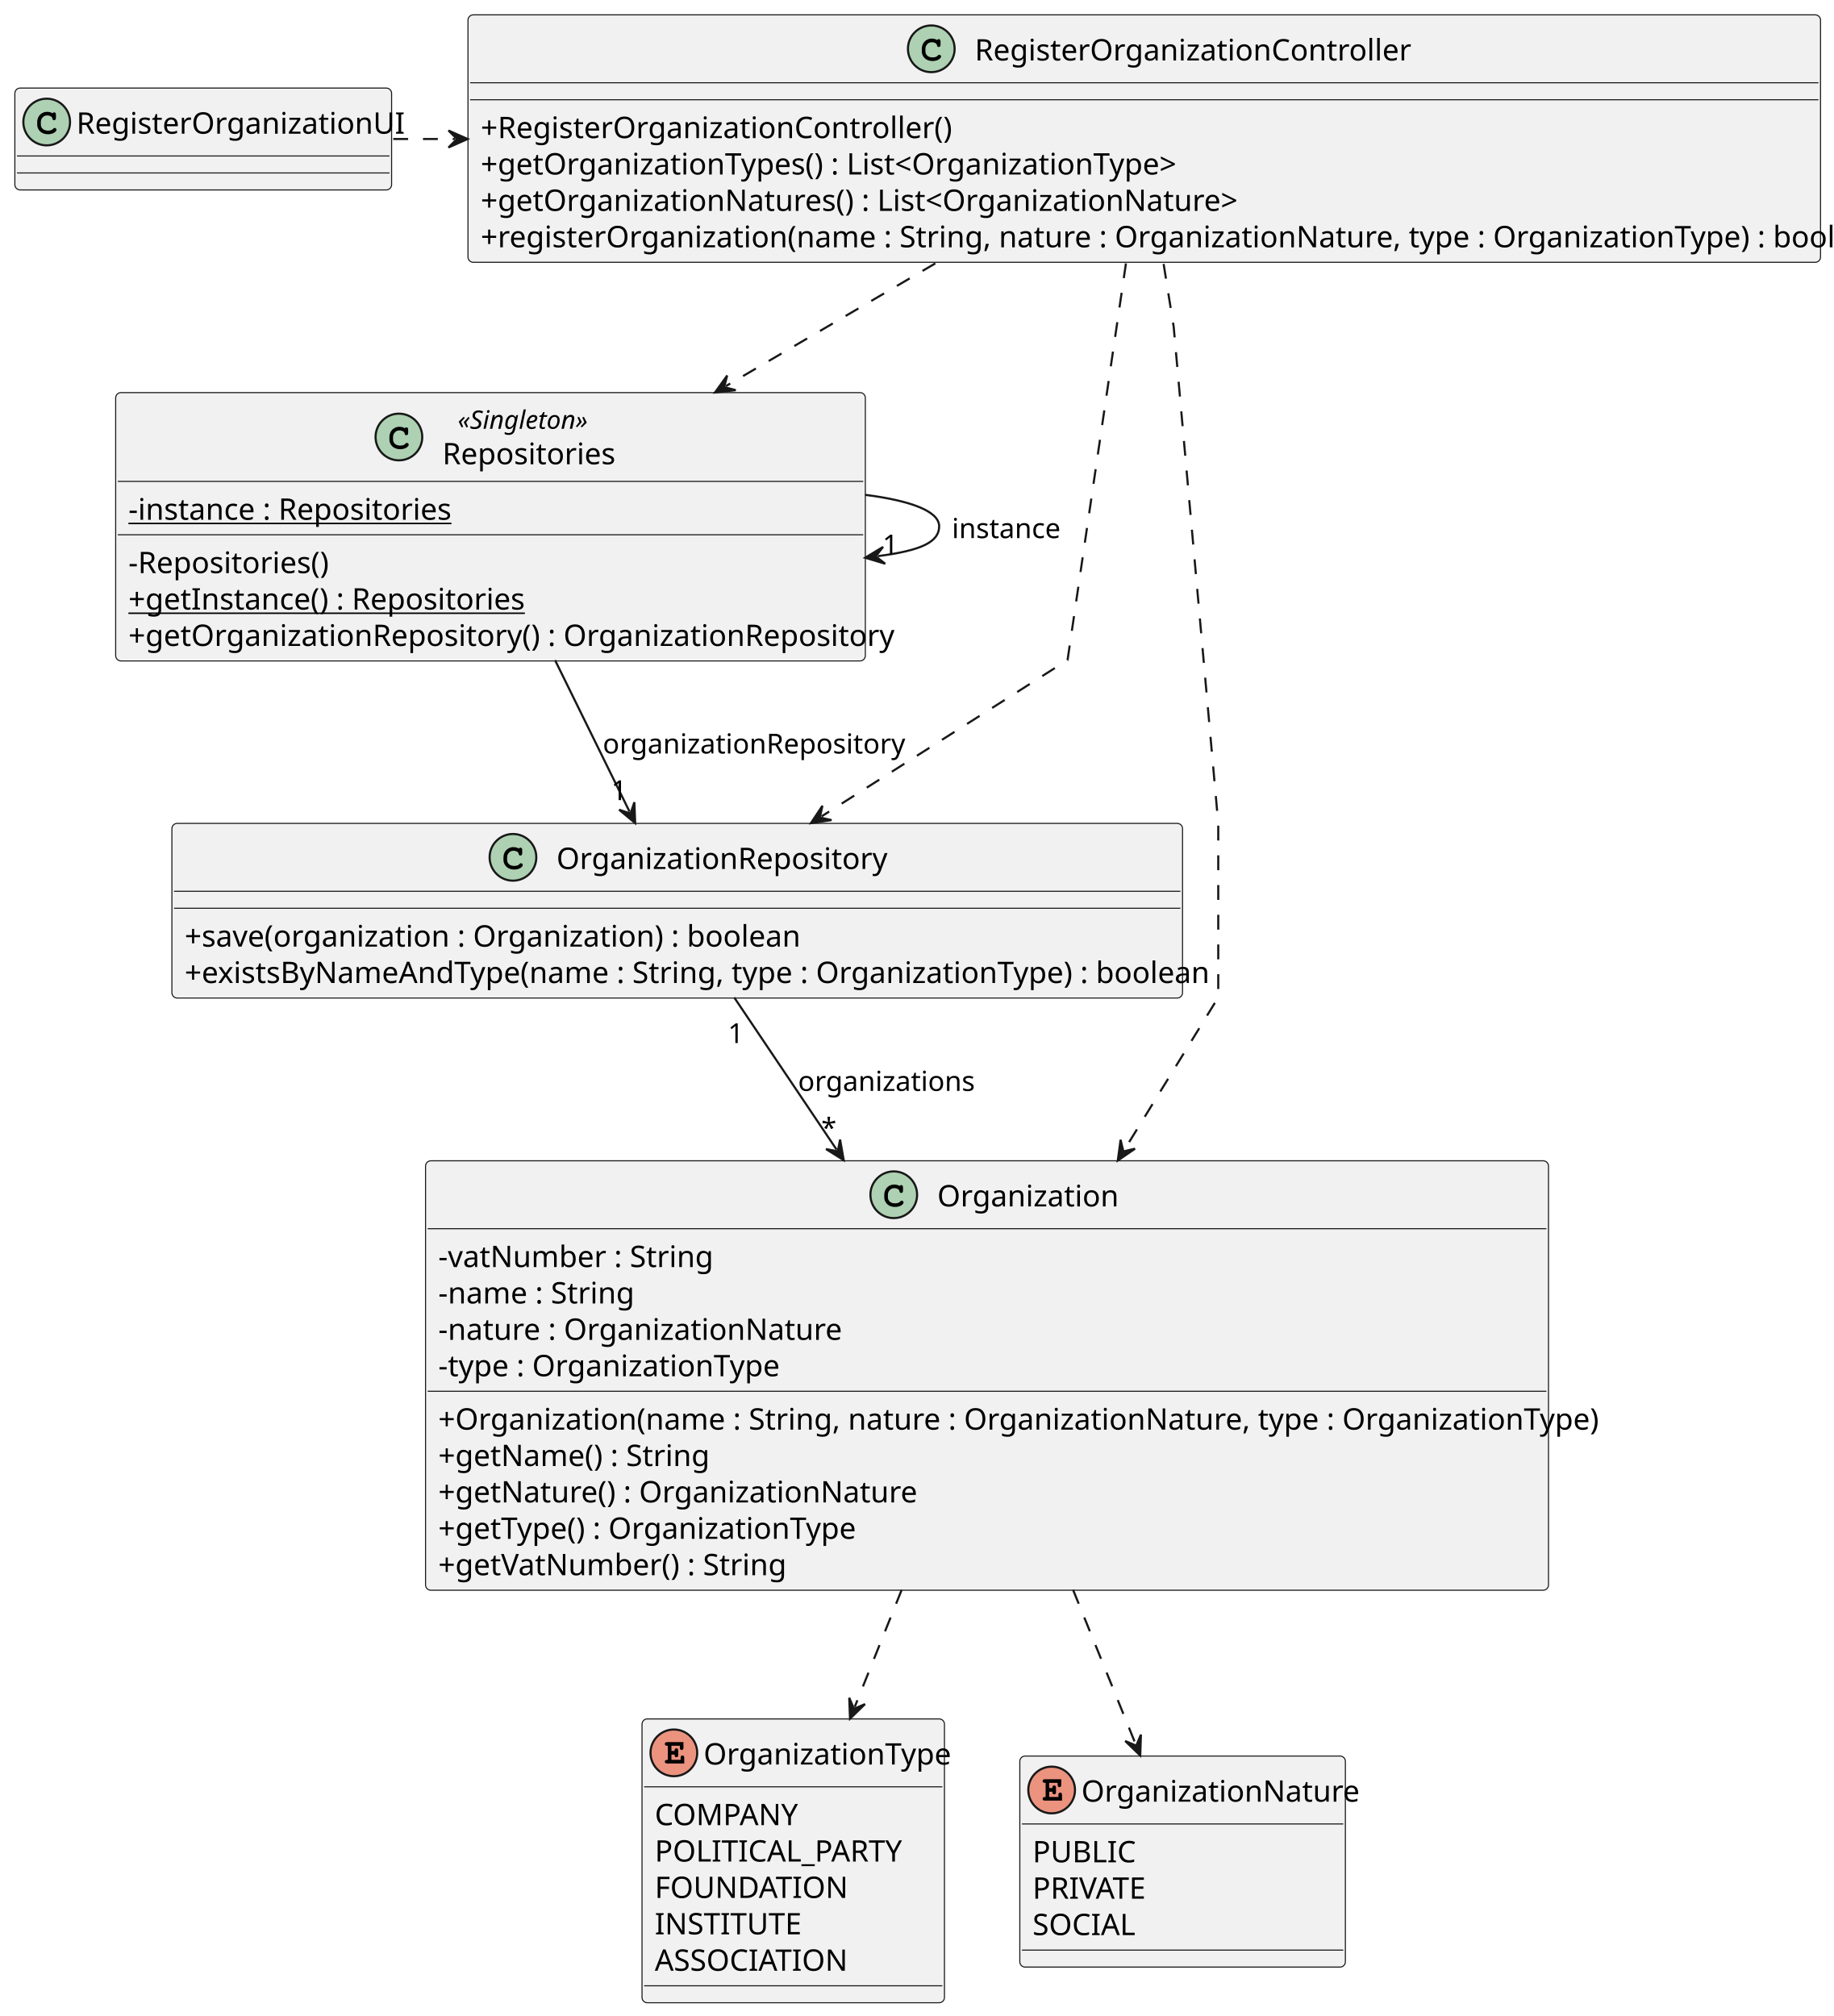
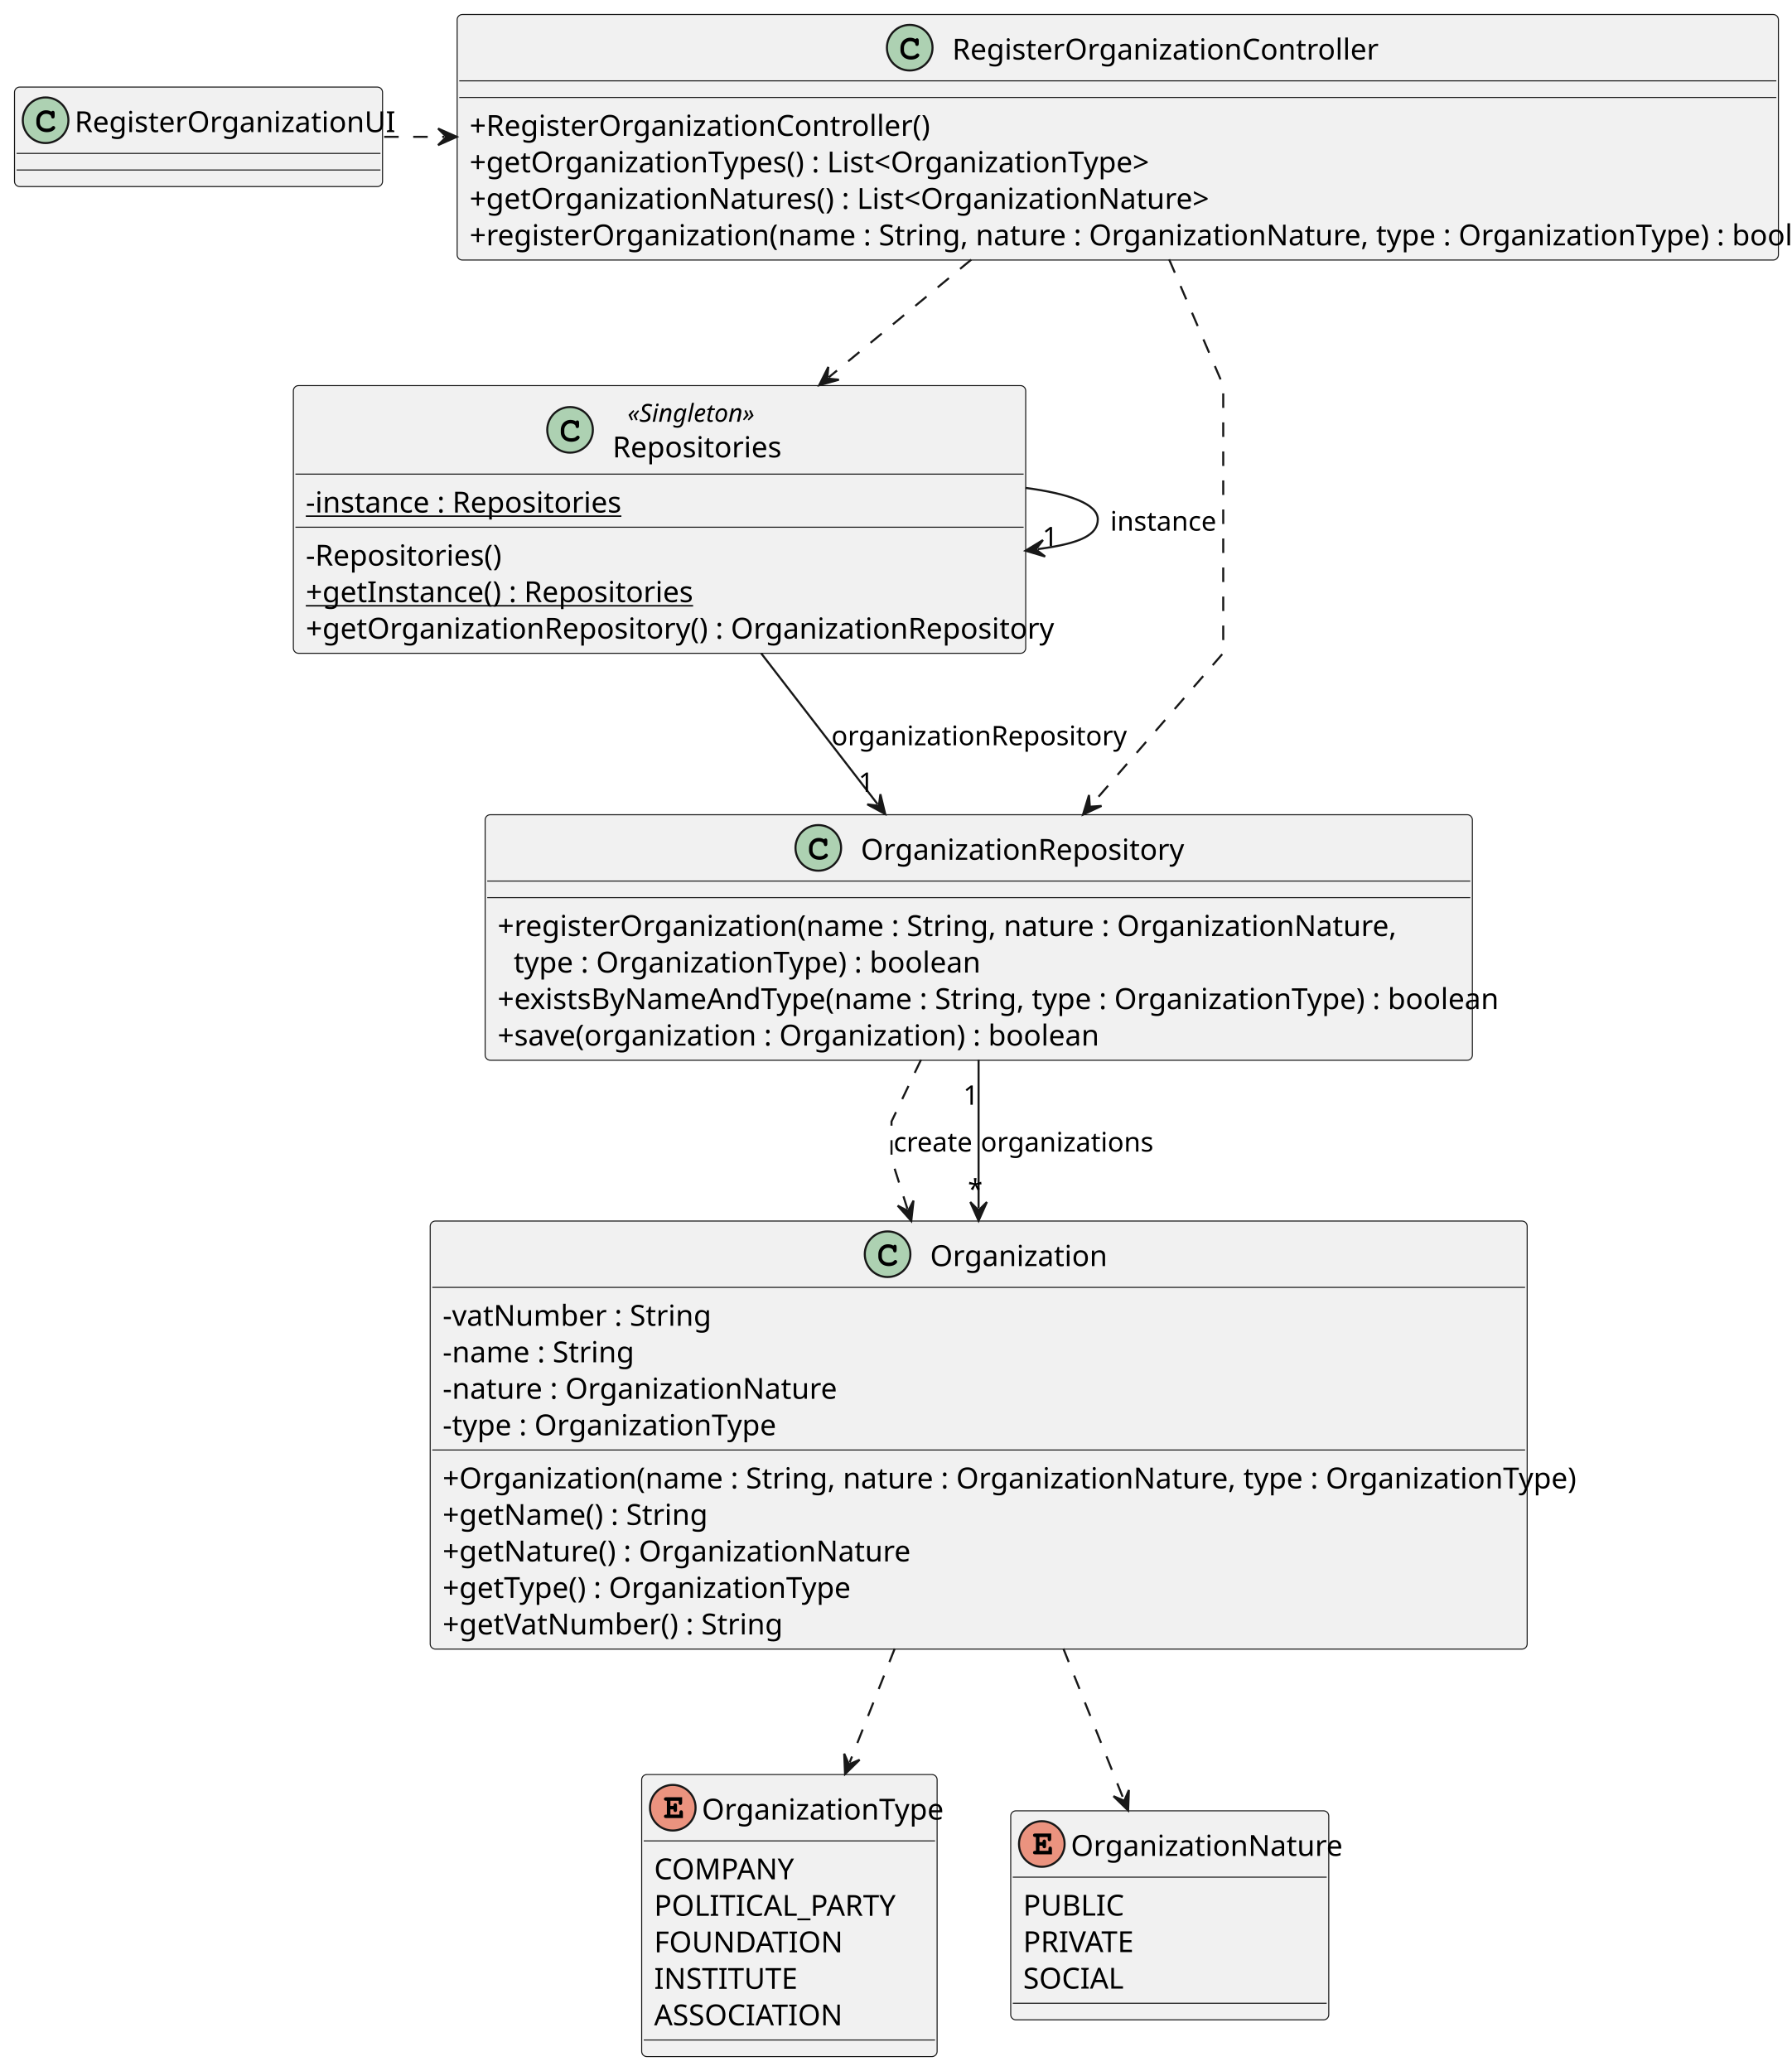
- <svg xmlns="http://www.w3.org/2000/svg" contentStyleType="text/css" data-diagram-type="CLASS" height="950px" preserveAspectRatio="none" style="width:864px;height:950px;background:#FFFFFF;" version="1.1" viewBox="0 0 864 950" width="864px" zoomAndPan="magnify">
+ <svg xmlns="http://www.w3.org/2000/svg" contentStyleType="text/css" height="999px" preserveAspectRatio="none" style="width:864px;height:999px;background:#FFFFFF;" version="1.1" viewBox="0 0 864 999" width="864px" zoomAndPan="magnify">
  <defs />
  <g>
-     <g class="entity" data-qualified-name="RegisterOrganizationUI" data-source-line="7" id="ent0002">
-       <rect fill="#F1F1F1" height="48" rx="2.5" ry="2.5" style="stroke:#181818;stroke-width:0.5;" width="177.51" x="7" y="41.5" />
-       <ellipse cx="22" cy="57.5" fill="#ADD1B2" rx="11" ry="11" style="stroke:#181818;stroke-width:1;" />
-       <path d="M24.766,53.375 Q24.922,53.156 25.109,53.047 Q25.297,52.938 25.516,52.938 Q25.891,52.938 26.125,53.203 Q26.359,53.453 26.359,54.062 L26.359,55.516 Q26.359,56.125 26.125,56.391 Q25.891,56.656 25.516,56.656 Q25.172,56.656 24.969,56.453 Q24.766,56.266 24.656,55.75 Q24.609,55.391 24.422,55.203 Q24.094,54.828 23.484,54.609 Q22.875,54.391 22.25,54.391 Q21.484,54.391 20.844,54.719 Q20.219,55.047 19.719,55.797 Q19.234,56.547 19.234,57.578 L19.234,58.672 Q19.234,59.906 20.125,60.734 Q21.016,61.547 22.609,61.547 Q23.547,61.547 24.203,61.297 Q24.594,61.141 25.016,60.703 Q25.281,60.438 25.422,60.359 Q25.578,60.281 25.781,60.281 Q26.109,60.281 26.359,60.547 Q26.625,60.797 26.625,61.141 Q26.625,61.484 26.281,61.891 Q25.781,62.469 24.984,62.797 Q23.906,63.25 22.609,63.25 Q21.094,63.25 19.891,62.625 Q18.906,62.125 18.219,61.062 Q17.531,59.984 17.531,58.703 L17.531,57.547 Q17.531,56.219 18.141,55.078 Q18.766,53.922 19.859,53.312 Q20.953,52.688 22.188,52.688 Q22.922,52.688 23.562,52.859 Q24.219,53.016 24.766,53.375 Z " fill="#000000" />
-       <text fill="#000000" font-family="sans-serif" font-size="14" lengthAdjust="spacing" textLength="145.51" x="36" y="62.999">RegisterOrganizationUI</text>
-       <line style="stroke:#181818;stroke-width:0.5;" x1="8" x2="183.51" y1="73.5" y2="73.5" />
-       <line style="stroke:#181818;stroke-width:0.5;" x1="8" x2="183.51" y1="81.5" y2="81.5" />
+     <g id="elem_RegisterOrganizationUI">
+       <rect codeLine="7" fill="#F1F1F1" height="48" id="RegisterOrganizationUI" rx="2.5" ry="2.5" style="stroke:#181818;stroke-width:0.5;" width="177.51" x="7" y="42" />
+       <ellipse cx="22" cy="58" fill="#ADD1B2" rx="11" ry="11" style="stroke:#181818;stroke-width:1.0;" />
+       <path d="M24.766,53.875 Q24.922,53.656 25.109,53.547 Q25.297,53.438 25.516,53.438 Q25.891,53.438 26.125,53.703 Q26.359,53.953 26.359,54.562 L26.359,56.016 Q26.359,56.625 26.125,56.891 Q25.891,57.156 25.516,57.156 Q25.172,57.156 24.969,56.953 Q24.766,56.766 24.656,56.25 Q24.609,55.891 24.422,55.703 Q24.094,55.328 23.484,55.109 Q22.875,54.891 22.25,54.891 Q21.484,54.891 20.844,55.219 Q20.219,55.547 19.719,56.297 Q19.234,57.047 19.234,58.078 L19.234,59.172 Q19.234,60.406 20.125,61.234 Q21.016,62.047 22.609,62.047 Q23.547,62.047 24.203,61.797 Q24.594,61.641 25.016,61.203 Q25.281,60.938 25.422,60.859 Q25.578,60.781 25.781,60.781 Q26.109,60.781 26.359,61.047 Q26.625,61.297 26.625,61.641 Q26.625,61.984 26.281,62.391 Q25.781,62.969 24.984,63.297 Q23.906,63.75 22.609,63.75 Q21.094,63.75 19.891,63.125 Q18.906,62.625 18.219,61.562 Q17.531,60.484 17.531,59.203 L17.531,58.047 Q17.531,56.719 18.141,55.578 Q18.766,54.422 19.859,53.812 Q20.953,53.188 22.188,53.188 Q22.922,53.188 23.562,53.359 Q24.219,53.516 24.766,53.875 Z " fill="#000000" />
+       <text fill="#000000" font-family="sans-serif" font-size="14" lengthAdjust="spacing" textLength="145.51" x="36" y="63.728">RegisterOrganizationUI</text>
+       <line style="stroke:#181818;stroke-width:0.5;" x1="8" x2="183.51" y1="74" y2="74" />
+       <line style="stroke:#181818;stroke-width:0.5;" x1="8" x2="183.51" y1="82" y2="82" />
    </g>
-     <g class="entity" data-qualified-name="RegisterOrganizationController" data-source-line="10" id="ent0003">
-       <rect fill="#F1F1F1" height="116.606" rx="2.5" ry="2.5" style="stroke:#181818;stroke-width:0.5;" width="637.276" x="220.5" y="7" />
-       <ellipse cx="438.789" cy="23" fill="#ADD1B2" rx="11" ry="11" style="stroke:#181818;stroke-width:1;" />
+     <g id="elem_RegisterOrganizationController">
+       <rect codeLine="10" fill="#F1F1F1" height="118.438" id="RegisterOrganizationController" rx="2.5" ry="2.5" style="stroke:#181818;stroke-width:0.5;" width="637.276" x="220.5" y="7" />
+       <ellipse cx="438.789" cy="23" fill="#ADD1B2" rx="11" ry="11" style="stroke:#181818;stroke-width:1.0;" />
      <path d="M441.554,18.875 Q441.71,18.656 441.898,18.547 Q442.085,18.438 442.304,18.438 Q442.679,18.438 442.914,18.703 Q443.148,18.953 443.148,19.562 L443.148,21.016 Q443.148,21.625 442.914,21.891 Q442.679,22.156 442.304,22.156 Q441.96,22.156 441.757,21.953 Q441.554,21.766 441.445,21.25 Q441.398,20.891 441.21,20.703 Q440.882,20.328 440.273,20.109 Q439.664,19.891 439.039,19.891 Q438.273,19.891 437.632,20.219 Q437.007,20.547 436.507,21.297 Q436.023,22.047 436.023,23.078 L436.023,24.172 Q436.023,25.406 436.914,26.234 Q437.804,27.047 439.398,27.047 Q440.335,27.047 440.992,26.797 Q441.382,26.641 441.804,26.203 Q442.07,25.938 442.21,25.859 Q442.367,25.781 442.57,25.781 Q442.898,25.781 443.148,26.047 Q443.414,26.297 443.414,26.641 Q443.414,26.984 443.07,27.391 Q442.57,27.969 441.773,28.297 Q440.695,28.75 439.398,28.75 Q437.882,28.75 436.679,28.125 Q435.695,27.625 435.007,26.562 Q434.32,25.484 434.32,24.203 L434.32,23.047 Q434.32,21.719 434.929,20.578 Q435.554,19.422 436.648,18.812 Q437.742,18.188 438.976,18.188 Q439.71,18.188 440.351,18.359 Q441.007,18.516 441.554,18.875 Z " fill="#000000" />
-       <text fill="#000000" font-family="sans-serif" font-size="14" lengthAdjust="spacing" textLength="192.199" x="459.289" y="28.5">RegisterOrganizationController</text>
+       <text fill="#000000" font-family="sans-serif" font-size="14" lengthAdjust="spacing" textLength="192.199" x="459.289" y="28.729">RegisterOrganizationController</text>
      <line style="stroke:#181818;stroke-width:0.5;" x1="221.5" x2="856.776" y1="39" y2="39" />
      <line style="stroke:#181818;stroke-width:0.5;" x1="221.5" x2="856.776" y1="47" y2="47" />
-       <text fill="#000000" font-family="sans-serif" font-size="14" lengthAdjust="spacing" textLength="209.699" x="226.5" y="65.075">+RegisterOrganizationController()</text>
-       <text fill="#000000" font-family="sans-serif" font-size="14" lengthAdjust="spacing" textLength="314.774" x="226.5" y="82.227">+getOrganizationTypes() : List&lt;OrganizationType&gt;</text>
-       <text fill="#000000" font-family="sans-serif" font-size="14" lengthAdjust="spacing" textLength="336.567" x="226.5" y="99.378">+getOrganizationNatures() : List&lt;OrganizationNature&gt;</text>
-       <text fill="#000000" font-family="sans-serif" font-size="14" lengthAdjust="spacing" textLength="625.276" x="226.5" y="116.529">+registerOrganization(name : String, nature : OrganizationNature, type : OrganizationType) : boolean</text>
+       <text fill="#000000" font-family="sans-serif" font-size="14" lengthAdjust="spacing" textLength="209.699" x="226.5" y="65.533">+RegisterOrganizationController()</text>
+       <text fill="#000000" font-family="sans-serif" font-size="14" lengthAdjust="spacing" textLength="314.774" x="226.5" y="83.143">+getOrganizationTypes() : List&lt;OrganizationType&gt;</text>
+       <text fill="#000000" font-family="sans-serif" font-size="14" lengthAdjust="spacing" textLength="336.567" x="226.5" y="100.752">+getOrganizationNatures() : List&lt;OrganizationNature&gt;</text>
+       <text fill="#000000" font-family="sans-serif" font-size="14" lengthAdjust="spacing" textLength="625.276" x="226.5" y="118.361">+registerOrganization(name : String, nature : OrganizationNature, type : OrganizationType) : boolean</text>
    </g>
-     <g class="entity" data-qualified-name="Repositories" data-source-line="17" id="ent0004">
-       <rect fill="#F1F1F1" height="126.458" rx="2.5" ry="2.5" style="stroke:#181818;stroke-width:0.5;" width="353.223" x="54.5" y="185" />
-       <ellipse cx="187.955" cy="205.926" fill="#ADD1B2" rx="11" ry="11" style="stroke:#181818;stroke-width:1;" />
-       <path d="M190.72,201.801 Q190.876,201.583 191.064,201.473 Q191.251,201.364 191.47,201.364 Q191.845,201.364 192.08,201.629 Q192.314,201.879 192.314,202.489 L192.314,203.942 Q192.314,204.551 192.08,204.817 Q191.845,205.083 191.47,205.083 Q191.126,205.083 190.923,204.879 Q190.72,204.692 190.611,204.176 Q190.564,203.817 190.376,203.629 Q190.048,203.254 189.439,203.036 Q188.83,202.817 188.205,202.817 Q187.439,202.817 186.798,203.145 Q186.173,203.473 185.673,204.223 Q185.189,204.973 185.189,206.004 L185.189,207.098 Q185.189,208.333 186.08,209.161 Q186.97,209.973 188.564,209.973 Q189.501,209.973 190.158,209.723 Q190.548,209.567 190.97,209.129 Q191.236,208.864 191.376,208.786 Q191.533,208.708 191.736,208.708 Q192.064,208.708 192.314,208.973 Q192.58,209.223 192.58,209.567 Q192.58,209.911 192.236,210.317 Q191.736,210.895 190.939,211.223 Q189.861,211.676 188.564,211.676 Q187.048,211.676 185.845,211.051 Q184.861,210.551 184.173,209.489 Q183.486,208.411 183.486,207.129 L183.486,205.973 Q183.486,204.645 184.095,203.504 Q184.72,202.348 185.814,201.739 Q186.908,201.114 188.142,201.114 Q188.876,201.114 189.517,201.286 Q190.173,201.442 190.72,201.801 Z " fill="#000000" />
-       <text fill="#000000" font-family="sans-serif" font-size="12" font-style="italic" lengthAdjust="spacing" textLength="63.387" x="215.668" y="202.065">«Singleton»</text>
-       <text fill="#000000" font-family="sans-serif" font-size="14" lengthAdjust="spacing" textLength="77.814" x="208.455" y="218.776">Repositories</text>
-       <line style="stroke:#181818;stroke-width:0.5;" x1="55.5" x2="406.723" y1="226.852" y2="226.852" />
-       <text fill="#000000" font-family="sans-serif" font-size="14" lengthAdjust="spacing" text-decoration="underline" textLength="146.289" x="60.5" y="244.928">-instance : Repositories</text>
-       <line style="stroke:#181818;stroke-width:0.5;" x1="55.5" x2="406.723" y1="252.004" y2="252.004" />
-       <text fill="#000000" font-family="sans-serif" font-size="14" lengthAdjust="spacing" textLength="91.8" x="60.5" y="270.079">-Repositories()</text>
-       <text fill="#000000" font-family="sans-serif" font-size="14" lengthAdjust="spacing" text-decoration="underline" textLength="179.368" x="60.5" y="287.231">+getInstance() : Repositories</text>
-       <text fill="#000000" font-family="sans-serif" font-size="14" lengthAdjust="spacing" textLength="341.223" x="60.5" y="304.382">+getOrganizationRepository() : OrganizationRepository</text>
+     <g id="elem_Repositories">
+       <rect codeLine="17" fill="#F1F1F1" height="129.141" id="Repositories" rx="2.5" ry="2.5" style="stroke:#181818;stroke-width:0.5;" width="353.223" x="141.5" y="186" />
+       <ellipse cx="274.955" cy="207.352" fill="#ADD1B2" rx="11" ry="11" style="stroke:#181818;stroke-width:1.0;" />
+       <path d="M277.72,203.227 Q277.877,203.008 278.064,202.898 Q278.252,202.789 278.47,202.789 Q278.845,202.789 279.08,203.055 Q279.314,203.305 279.314,203.914 L279.314,205.367 Q279.314,205.977 279.08,206.242 Q278.845,206.508 278.47,206.508 Q278.127,206.508 277.923,206.305 Q277.72,206.117 277.611,205.602 Q277.564,205.242 277.377,205.055 Q277.048,204.68 276.439,204.461 Q275.83,204.242 275.205,204.242 Q274.439,204.242 273.798,204.57 Q273.173,204.898 272.673,205.648 Q272.189,206.398 272.189,207.43 L272.189,208.523 Q272.189,209.758 273.08,210.586 Q273.97,211.398 275.564,211.398 Q276.502,211.398 277.158,211.148 Q277.548,210.992 277.97,210.555 Q278.236,210.289 278.377,210.211 Q278.533,210.133 278.736,210.133 Q279.064,210.133 279.314,210.398 Q279.58,210.648 279.58,210.992 Q279.58,211.336 279.236,211.742 Q278.736,212.32 277.939,212.648 Q276.861,213.102 275.564,213.102 Q274.048,213.102 272.845,212.477 Q271.861,211.977 271.173,210.914 Q270.486,209.836 270.486,208.555 L270.486,207.398 Q270.486,206.07 271.095,204.93 Q271.72,203.773 272.814,203.164 Q273.908,202.539 275.142,202.539 Q275.877,202.539 276.517,202.711 Q277.173,202.867 277.72,203.227 Z " fill="#000000" />
+       <text fill="#000000" font-family="sans-serif" font-size="12" font-style="italic" lengthAdjust="spacing" textLength="63.387" x="302.668" y="203.457">«Singleton»</text>
+       <text fill="#000000" font-family="sans-serif" font-size="14" lengthAdjust="spacing" textLength="77.814" x="295.455" y="220.627">Repositories</text>
+       <line style="stroke:#181818;stroke-width:0.5;" x1="142.5" x2="493.723" y1="228.703" y2="228.703" />
+       <text fill="#000000" font-family="sans-serif" font-size="14" lengthAdjust="spacing" text-decoration="underline" textLength="146.289" x="147.5" y="247.236">-instance : Repositories</text>
+       <line style="stroke:#181818;stroke-width:0.5;" x1="142.5" x2="493.723" y1="254.312" y2="254.312" />
+       <text fill="#000000" font-family="sans-serif" font-size="14" lengthAdjust="spacing" textLength="91.8" x="147.5" y="272.846">-Repositories()</text>
+       <text fill="#000000" font-family="sans-serif" font-size="14" lengthAdjust="spacing" text-decoration="underline" textLength="179.368" x="147.5" y="290.455">+getInstance() : Repositories</text>
+       <text fill="#000000" font-family="sans-serif" font-size="14" lengthAdjust="spacing" textLength="341.223" x="147.5" y="308.065">+getOrganizationRepository() : OrganizationRepository</text>
    </g>
-     <g class="entity" data-qualified-name="OrganizationRepository" data-source-line="24" id="ent0005">
-       <rect fill="#F1F1F1" height="82.303" rx="2.5" ry="2.5" style="stroke:#181818;stroke-width:0.5;" width="476.174" x="81" y="388" />
-       <ellipse cx="241.689" cy="404" fill="#ADD1B2" rx="11" ry="11" style="stroke:#181818;stroke-width:1;" />
-       <path d="M244.455,399.875 Q244.611,399.656 244.798,399.547 Q244.986,399.438 245.205,399.438 Q245.58,399.438 245.814,399.703 Q246.048,399.953 246.048,400.562 L246.048,402.016 Q246.048,402.625 245.814,402.891 Q245.58,403.156 245.205,403.156 Q244.861,403.156 244.658,402.953 Q244.455,402.766 244.345,402.25 Q244.298,401.891 244.111,401.703 Q243.783,401.328 243.173,401.109 Q242.564,400.891 241.939,400.891 Q241.173,400.891 240.533,401.219 Q239.908,401.547 239.408,402.297 Q238.923,403.047 238.923,404.078 L238.923,405.172 Q238.923,406.406 239.814,407.234 Q240.705,408.047 242.298,408.047 Q243.236,408.047 243.892,407.797 Q244.283,407.641 244.705,407.203 Q244.97,406.938 245.111,406.859 Q245.267,406.781 245.47,406.781 Q245.798,406.781 246.048,407.047 Q246.314,407.297 246.314,407.641 Q246.314,407.984 245.97,408.391 Q245.47,408.969 244.673,409.297 Q243.595,409.75 242.298,409.75 Q240.783,409.75 239.58,409.125 Q238.595,408.625 237.908,407.562 Q237.22,406.484 237.22,405.203 L237.22,404.047 Q237.22,402.719 237.83,401.578 Q238.455,400.422 239.548,399.812 Q240.642,399.188 241.876,399.188 Q242.611,399.188 243.251,399.359 Q243.908,399.516 244.455,399.875 Z " fill="#000000" />
-       <text fill="#000000" font-family="sans-serif" font-size="14" lengthAdjust="spacing" textLength="146.296" x="262.189" y="409.5">OrganizationRepository</text>
-       <line style="stroke:#181818;stroke-width:0.5;" x1="82" x2="556.174" y1="420" y2="420" />
-       <line style="stroke:#181818;stroke-width:0.5;" x1="82" x2="556.174" y1="428" y2="428" />
-       <text fill="#000000" font-family="sans-serif" font-size="14" lengthAdjust="spacing" textLength="275.892" x="87" y="446.075">+save(organization : Organization) : boolean</text>
-       <text fill="#000000" font-family="sans-serif" font-size="14" lengthAdjust="spacing" textLength="464.174" x="87" y="463.227">+existsByNameAndType(name : String, type : OrganizationType) : boolean</text>
+     <g id="elem_OrganizationRepository">
+       <rect codeLine="24" fill="#F1F1F1" height="118.438" id="OrganizationRepository" rx="2.5" ry="2.5" style="stroke:#181818;stroke-width:0.5;" width="476.174" x="234" y="393" />
+       <ellipse cx="394.689" cy="409" fill="#ADD1B2" rx="11" ry="11" style="stroke:#181818;stroke-width:1.0;" />
+       <path d="M397.455,404.875 Q397.611,404.656 397.798,404.547 Q397.986,404.438 398.205,404.438 Q398.58,404.438 398.814,404.703 Q399.048,404.953 399.048,405.562 L399.048,407.016 Q399.048,407.625 398.814,407.891 Q398.58,408.156 398.205,408.156 Q397.861,408.156 397.658,407.953 Q397.455,407.766 397.345,407.25 Q397.298,406.891 397.111,406.703 Q396.783,406.328 396.173,406.109 Q395.564,405.891 394.939,405.891 Q394.173,405.891 393.533,406.219 Q392.908,406.547 392.408,407.297 Q391.923,408.047 391.923,409.078 L391.923,410.172 Q391.923,411.406 392.814,412.234 Q393.705,413.047 395.298,413.047 Q396.236,413.047 396.892,412.797 Q397.283,412.641 397.705,412.203 Q397.97,411.938 398.111,411.859 Q398.267,411.781 398.47,411.781 Q398.798,411.781 399.048,412.047 Q399.314,412.297 399.314,412.641 Q399.314,412.984 398.97,413.391 Q398.47,413.969 397.673,414.297 Q396.595,414.75 395.298,414.75 Q393.783,414.75 392.58,414.125 Q391.595,413.625 390.908,412.562 Q390.22,411.484 390.22,410.203 L390.22,409.047 Q390.22,407.719 390.83,406.578 Q391.455,405.422 392.548,404.812 Q393.642,404.188 394.877,404.188 Q395.611,404.188 396.252,404.359 Q396.908,404.516 397.455,404.875 Z " fill="#000000" />
+       <text fill="#000000" font-family="sans-serif" font-size="14" lengthAdjust="spacing" textLength="146.296" x="415.189" y="414.728">OrganizationRepository</text>
+       <line style="stroke:#181818;stroke-width:0.5;" x1="235" x2="709.174" y1="425" y2="425" />
+       <line style="stroke:#181818;stroke-width:0.5;" x1="235" x2="709.174" y1="433" y2="433" />
+       <text fill="#000000" font-family="sans-serif" font-size="14" lengthAdjust="spacing" textLength="406.595" x="240" y="451.533">+registerOrganization(name : String, nature : OrganizationNature,</text>
+       <text fill="#000000" font-family="sans-serif" font-size="14" lengthAdjust="spacing" textLength="214.792" x="247.779" y="469.143">type : OrganizationType) : boolean</text>
+       <text fill="#000000" font-family="sans-serif" font-size="14" lengthAdjust="spacing" textLength="464.174" x="240" y="486.752">+existsByNameAndType(name : String, type : OrganizationType) : boolean</text>
+       <text fill="#000000" font-family="sans-serif" font-size="14" lengthAdjust="spacing" textLength="275.892" x="240" y="504.361">+save(organization : Organization) : boolean</text>
    </g>
-     <g class="entity" data-qualified-name="Organization" data-source-line="29" id="ent0006">
-       <rect fill="#F1F1F1" height="202.362" rx="2.5" ry="2.5" style="stroke:#181818;stroke-width:0.5;" width="529.098" x="200.5" y="547" />
-       <ellipse cx="421.109" cy="563" fill="#ADD1B2" rx="11" ry="11" style="stroke:#181818;stroke-width:1;" />
-       <path d="M423.875,558.875 Q424.031,558.656 424.219,558.547 Q424.406,558.438 424.625,558.438 Q425,558.438 425.234,558.703 Q425.469,558.953 425.469,559.562 L425.469,561.016 Q425.469,561.625 425.234,561.891 Q425,562.156 424.625,562.156 Q424.281,562.156 424.078,561.953 Q423.875,561.766 423.766,561.25 Q423.719,560.891 423.531,560.703 Q423.203,560.328 422.594,560.109 Q421.984,559.891 421.359,559.891 Q420.594,559.891 419.953,560.219 Q419.328,560.547 418.828,561.297 Q418.344,562.047 418.344,563.078 L418.344,564.172 Q418.344,565.406 419.234,566.234 Q420.125,567.047 421.719,567.047 Q422.656,567.047 423.312,566.797 Q423.703,566.641 424.125,566.203 Q424.391,565.938 424.531,565.859 Q424.688,565.781 424.891,565.781 Q425.219,565.781 425.469,566.047 Q425.734,566.297 425.734,566.641 Q425.734,566.984 425.391,567.391 Q424.891,567.969 424.094,568.297 Q423.016,568.75 421.719,568.75 Q420.203,568.75 419,568.125 Q418.016,567.625 417.328,566.562 Q416.641,565.484 416.641,564.203 L416.641,563.047 Q416.641,561.719 417.25,560.578 Q417.875,559.422 418.969,558.812 Q420.062,558.188 421.297,558.188 Q422.031,558.188 422.672,558.359 Q423.328,558.516 423.875,558.875 Z " fill="#000000" />
-       <text fill="#000000" font-family="sans-serif" font-size="14" lengthAdjust="spacing" textLength="79.379" x="441.609" y="568.5">Organization</text>
-       <line style="stroke:#181818;stroke-width:0.5;" x1="201.5" x2="728.598" y1="579" y2="579" />
-       <text fill="#000000" font-family="sans-serif" font-size="14" lengthAdjust="spacing" textLength="121.372" x="206.5" y="597.075">-vatNumber : String</text>
-       <text fill="#000000" font-family="sans-serif" font-size="14" lengthAdjust="spacing" textLength="87.924" x="206.5" y="614.227">-name : String</text>
-       <text fill="#000000" font-family="sans-serif" font-size="14" lengthAdjust="spacing" textLength="177.427" x="206.5" y="631.378">-nature : OrganizationNature</text>
-       <text fill="#000000" font-family="sans-serif" font-size="14" lengthAdjust="spacing" textLength="153.296" x="206.5" y="648.529">-type : OrganizationType</text>
-       <line style="stroke:#181818;stroke-width:0.5;" x1="201.5" x2="728.598" y1="655.606" y2="655.606" />
-       <text fill="#000000" font-family="sans-serif" font-size="14" lengthAdjust="spacing" textLength="517.098" x="206.5" y="673.681">+Organization(name : String, nature : OrganizationNature, type : OrganizationType)</text>
-       <text fill="#000000" font-family="sans-serif" font-size="14" lengthAdjust="spacing" textLength="122.548" x="206.5" y="690.832">+getName() : String</text>
-       <text fill="#000000" font-family="sans-serif" font-size="14" lengthAdjust="spacing" textLength="212.051" x="206.5" y="707.983">+getNature() : OrganizationNature</text>
-       <text fill="#000000" font-family="sans-serif" font-size="14" lengthAdjust="spacing" textLength="190.258" x="206.5" y="725.135">+getType() : OrganizationType</text>
-       <text fill="#000000" font-family="sans-serif" font-size="14" lengthAdjust="spacing" textLength="156.01" x="206.5" y="742.286">+getVatNumber() : String</text>
+     <g id="elem_Organization">
+       <rect codeLine="30" fill="#F1F1F1" height="206.484" id="Organization" rx="2.5" ry="2.5" style="stroke:#181818;stroke-width:0.5;" width="529.098" x="207.5" y="589" />
+       <ellipse cx="428.109" cy="605" fill="#ADD1B2" rx="11" ry="11" style="stroke:#181818;stroke-width:1.0;" />
+       <path d="M430.875,600.875 Q431.031,600.656 431.219,600.547 Q431.406,600.438 431.625,600.438 Q432,600.438 432.234,600.703 Q432.469,600.953 432.469,601.562 L432.469,603.016 Q432.469,603.625 432.234,603.891 Q432,604.156 431.625,604.156 Q431.281,604.156 431.078,603.953 Q430.875,603.766 430.766,603.25 Q430.719,602.891 430.531,602.703 Q430.203,602.328 429.594,602.109 Q428.984,601.891 428.359,601.891 Q427.594,601.891 426.953,602.219 Q426.328,602.547 425.828,603.297 Q425.344,604.047 425.344,605.078 L425.344,606.172 Q425.344,607.406 426.234,608.234 Q427.125,609.047 428.719,609.047 Q429.656,609.047 430.312,608.797 Q430.703,608.641 431.125,608.203 Q431.391,607.938 431.531,607.859 Q431.688,607.781 431.891,607.781 Q432.219,607.781 432.469,608.047 Q432.734,608.297 432.734,608.641 Q432.734,608.984 432.391,609.391 Q431.891,609.969 431.094,610.297 Q430.016,610.75 428.719,610.75 Q427.203,610.75 426,610.125 Q425.016,609.625 424.328,608.562 Q423.641,607.484 423.641,606.203 L423.641,605.047 Q423.641,603.719 424.25,602.578 Q424.875,601.422 425.969,600.812 Q427.062,600.188 428.297,600.188 Q429.031,600.188 429.672,600.359 Q430.328,600.516 430.875,600.875 Z " fill="#000000" />
+       <text fill="#000000" font-family="sans-serif" font-size="14" lengthAdjust="spacing" textLength="79.379" x="448.609" y="610.729">Organization</text>
+       <line style="stroke:#181818;stroke-width:0.5;" x1="208.5" x2="735.598" y1="621" y2="621" />
+       <text fill="#000000" font-family="sans-serif" font-size="14" lengthAdjust="spacing" textLength="121.372" x="213.5" y="639.533">-vatNumber : String</text>
+       <text fill="#000000" font-family="sans-serif" font-size="14" lengthAdjust="spacing" textLength="87.924" x="213.5" y="657.143">-name : String</text>
+       <text fill="#000000" font-family="sans-serif" font-size="14" lengthAdjust="spacing" textLength="177.427" x="213.5" y="674.752">-nature : OrganizationNature</text>
+       <text fill="#000000" font-family="sans-serif" font-size="14" lengthAdjust="spacing" textLength="153.296" x="213.5" y="692.361">-type : OrganizationType</text>
+       <line style="stroke:#181818;stroke-width:0.5;" x1="208.5" x2="735.598" y1="699.438" y2="699.438" />
+       <text fill="#000000" font-family="sans-serif" font-size="14" lengthAdjust="spacing" textLength="517.098" x="213.5" y="717.971">+Organization(name : String, nature : OrganizationNature, type : OrganizationType)</text>
+       <text fill="#000000" font-family="sans-serif" font-size="14" lengthAdjust="spacing" textLength="122.548" x="213.5" y="735.58">+getName() : String</text>
+       <text fill="#000000" font-family="sans-serif" font-size="14" lengthAdjust="spacing" textLength="212.051" x="213.5" y="753.189">+getNature() : OrganizationNature</text>
+       <text fill="#000000" font-family="sans-serif" font-size="14" lengthAdjust="spacing" textLength="190.258" x="213.5" y="770.799">+getType() : OrganizationType</text>
+       <text fill="#000000" font-family="sans-serif" font-size="14" lengthAdjust="spacing" textLength="156.01" x="213.5" y="788.408">+getVatNumber() : String</text>
    </g>
-     <g class="entity" data-qualified-name="OrganizationType" data-source-line="41" id="ent0007">
-       <rect fill="#F1F1F1" height="133.757" rx="2.5" ry="2.5" style="stroke:#181818;stroke-width:0.5;" width="142.503" x="302.5" y="810" />
-       <ellipse cx="317.5" cy="826" fill="#EB937F" rx="11" ry="11" style="stroke:#181818;stroke-width:1;" />
-       <path d="M316.359,826.797 L316.359,829.297 L320.688,829.297 L320.688,828.375 Q320.688,827.766 320.922,827.5 Q321.172,827.234 321.547,827.234 Q321.922,827.234 322.156,827.5 Q322.391,827.766 322.391,828.375 L322.391,831 L314.391,831 Q313.766,831 313.5,830.766 Q313.25,830.531 313.25,830.141 Q313.25,829.766 313.516,829.531 Q313.781,829.297 314.391,829.297 L314.656,829.297 L314.656,822.641 L314.391,822.641 Q313.766,822.641 313.5,822.406 Q313.25,822.172 313.25,821.781 Q313.25,821.406 313.5,821.172 Q313.766,820.938 314.391,820.938 L322.016,820.938 L322.016,823.531 Q322.016,824.141 321.781,824.406 Q321.562,824.656 321.172,824.656 Q320.797,824.656 320.562,824.406 Q320.328,824.141 320.328,823.531 L320.328,822.641 L316.359,822.641 L316.359,825.094 L317.844,825.094 Q317.844,824.438 317.969,824.25 Q318.234,823.844 318.703,823.844 Q319.078,823.844 319.312,824.109 Q319.547,824.359 319.547,824.969 L319.547,826.938 Q319.547,827.484 319.422,827.672 Q319.156,828.062 318.703,828.062 Q318.234,828.062 317.969,827.656 Q317.844,827.469 317.844,826.797 L316.359,826.797 Z " fill="#000000" />
-       <text fill="#000000" font-family="sans-serif" font-size="14" lengthAdjust="spacing" textLength="110.503" x="331.5" y="831.5">OrganizationType</text>
-       <line style="stroke:#181818;stroke-width:0.5;" x1="303.5" x2="444.003" y1="842" y2="842" />
-       <text fill="#000000" font-family="sans-serif" font-size="14" lengthAdjust="spacing" textLength="70.786" x="308.5" y="860.075">COMPANY</text>
-       <text fill="#000000" font-family="sans-serif" font-size="14" lengthAdjust="spacing" textLength="126.041" x="308.5" y="877.227">POLITICAL_PARTY</text>
-       <text fill="#000000" font-family="sans-serif" font-size="14" lengthAdjust="spacing" textLength="92.552" x="308.5" y="894.378">FOUNDATION</text>
-       <text fill="#000000" font-family="sans-serif" font-size="14" lengthAdjust="spacing" textLength="72.331" x="308.5" y="911.529">INSTITUTE</text>
-       <text fill="#000000" font-family="sans-serif" font-size="14" lengthAdjust="spacing" textLength="95.683" x="308.5" y="928.681">ASSOCIATION</text>
-       <line style="stroke:#181818;stroke-width:0.5;" x1="303.5" x2="444.003" y1="935.757" y2="935.757" />
+     <g id="elem_OrganizationType">
+       <rect codeLine="42" fill="#F1F1F1" height="136.047" id="OrganizationType" rx="2.5" ry="2.5" style="stroke:#181818;stroke-width:0.5;" width="142.503" x="309.5" y="856" />
+       <ellipse cx="324.5" cy="872" fill="#EB937F" rx="11" ry="11" style="stroke:#181818;stroke-width:1.0;" />
+       <path d="M323.359,872.797 L323.359,875.297 L327.688,875.297 L327.688,874.375 Q327.688,873.766 327.922,873.5 Q328.172,873.234 328.547,873.234 Q328.922,873.234 329.156,873.5 Q329.391,873.766 329.391,874.375 L329.391,877 L321.391,877 Q320.766,877 320.5,876.766 Q320.25,876.531 320.25,876.141 Q320.25,875.766 320.516,875.531 Q320.781,875.297 321.391,875.297 L321.656,875.297 L321.656,868.641 L321.391,868.641 Q320.766,868.641 320.5,868.406 Q320.25,868.172 320.25,867.781 Q320.25,867.406 320.5,867.172 Q320.766,866.938 321.391,866.938 L329.016,866.938 L329.016,869.531 Q329.016,870.141 328.781,870.406 Q328.562,870.656 328.172,870.656 Q327.797,870.656 327.562,870.406 Q327.328,870.141 327.328,869.531 L327.328,868.641 L323.359,868.641 L323.359,871.094 L324.844,871.094 Q324.844,870.438 324.969,870.25 Q325.234,869.844 325.703,869.844 Q326.078,869.844 326.312,870.109 Q326.547,870.359 326.547,870.969 L326.547,872.938 Q326.547,873.484 326.422,873.672 Q326.156,874.062 325.703,874.062 Q325.234,874.062 324.969,873.656 Q324.844,873.469 324.844,872.797 L323.359,872.797 Z " fill="#000000" />
+       <text fill="#000000" font-family="sans-serif" font-size="14" lengthAdjust="spacing" textLength="110.503" x="338.5" y="877.729">OrganizationType</text>
+       <line style="stroke:#181818;stroke-width:0.5;" x1="310.5" x2="451.003" y1="888" y2="888" />
+       <text fill="#000000" font-family="sans-serif" font-size="14" lengthAdjust="spacing" textLength="70.786" x="315.5" y="906.533">COMPANY</text>
+       <text fill="#000000" font-family="sans-serif" font-size="14" lengthAdjust="spacing" textLength="126.041" x="315.5" y="924.143">POLITICAL_PARTY</text>
+       <text fill="#000000" font-family="sans-serif" font-size="14" lengthAdjust="spacing" textLength="92.552" x="315.5" y="941.752">FOUNDATION</text>
+       <text fill="#000000" font-family="sans-serif" font-size="14" lengthAdjust="spacing" textLength="72.331" x="315.5" y="959.361">INSTITUTE</text>
+       <text fill="#000000" font-family="sans-serif" font-size="14" lengthAdjust="spacing" textLength="95.683" x="315.5" y="976.971">ASSOCIATION</text>
+       <line style="stroke:#181818;stroke-width:0.5;" x1="310.5" x2="451.003" y1="984.047" y2="984.047" />
    </g>
-     <g class="entity" data-qualified-name="OrganizationNature" data-source-line="49" id="ent0008">
-       <rect fill="#F1F1F1" height="99.454" rx="2.5" ry="2.5" style="stroke:#181818;stroke-width:0.5;" width="153.399" x="480.5" y="827.5" />
-       <ellipse cx="495.5" cy="843.5" fill="#EB937F" rx="11" ry="11" style="stroke:#181818;stroke-width:1;" />
-       <path d="M494.359,844.297 L494.359,846.797 L498.688,846.797 L498.688,845.875 Q498.688,845.266 498.922,845 Q499.172,844.734 499.547,844.734 Q499.922,844.734 500.156,845 Q500.391,845.266 500.391,845.875 L500.391,848.5 L492.391,848.5 Q491.766,848.5 491.5,848.266 Q491.25,848.031 491.25,847.641 Q491.25,847.266 491.516,847.031 Q491.781,846.797 492.391,846.797 L492.656,846.797 L492.656,840.141 L492.391,840.141 Q491.766,840.141 491.5,839.906 Q491.25,839.672 491.25,839.281 Q491.25,838.906 491.5,838.672 Q491.766,838.438 492.391,838.438 L500.016,838.438 L500.016,841.031 Q500.016,841.641 499.781,841.906 Q499.562,842.156 499.172,842.156 Q498.797,842.156 498.562,841.906 Q498.328,841.641 498.328,841.031 L498.328,840.141 L494.359,840.141 L494.359,842.594 L495.844,842.594 Q495.844,841.938 495.969,841.75 Q496.234,841.344 496.703,841.344 Q497.078,841.344 497.312,841.609 Q497.547,841.859 497.547,842.469 L497.547,844.438 Q497.547,844.984 497.422,845.172 Q497.156,845.562 496.703,845.562 Q496.234,845.562 495.969,845.156 Q495.844,844.969 495.844,844.297 L494.359,844.297 Z " fill="#000000" />
-       <text fill="#000000" font-family="sans-serif" font-size="14" lengthAdjust="spacing" textLength="121.399" x="509.5" y="849">OrganizationNature</text>
-       <line style="stroke:#181818;stroke-width:0.5;" x1="481.5" x2="632.899" y1="859.5" y2="859.5" />
-       <text fill="#000000" font-family="sans-serif" font-size="14" lengthAdjust="spacing" textLength="50.572" x="486.5" y="877.575">PUBLIC</text>
-       <text fill="#000000" font-family="sans-serif" font-size="14" lengthAdjust="spacing" textLength="59.903" x="486.5" y="894.727">PRIVATE</text>
-       <text fill="#000000" font-family="sans-serif" font-size="14" lengthAdjust="spacing" textLength="51.352" x="486.5" y="911.878">SOCIAL</text>
-       <line style="stroke:#181818;stroke-width:0.5;" x1="481.5" x2="632.899" y1="918.954" y2="918.954" />
+     <g id="elem_OrganizationNature">
+       <rect codeLine="50" fill="#F1F1F1" height="100.828" id="OrganizationNature" rx="2.5" ry="2.5" style="stroke:#181818;stroke-width:0.5;" width="153.399" x="487.5" y="873.5" />
+       <ellipse cx="502.5" cy="889.5" fill="#EB937F" rx="11" ry="11" style="stroke:#181818;stroke-width:1.0;" />
+       <path d="M501.359,890.297 L501.359,892.797 L505.688,892.797 L505.688,891.875 Q505.688,891.266 505.922,891 Q506.172,890.734 506.547,890.734 Q506.922,890.734 507.156,891 Q507.391,891.266 507.391,891.875 L507.391,894.5 L499.391,894.5 Q498.766,894.5 498.5,894.266 Q498.25,894.031 498.25,893.641 Q498.25,893.266 498.516,893.031 Q498.781,892.797 499.391,892.797 L499.656,892.797 L499.656,886.141 L499.391,886.141 Q498.766,886.141 498.5,885.906 Q498.25,885.672 498.25,885.281 Q498.25,884.906 498.5,884.672 Q498.766,884.438 499.391,884.438 L507.016,884.438 L507.016,887.031 Q507.016,887.641 506.781,887.906 Q506.562,888.156 506.172,888.156 Q505.797,888.156 505.562,887.906 Q505.328,887.641 505.328,887.031 L505.328,886.141 L501.359,886.141 L501.359,888.594 L502.844,888.594 Q502.844,887.938 502.969,887.75 Q503.234,887.344 503.703,887.344 Q504.078,887.344 504.312,887.609 Q504.547,887.859 504.547,888.469 L504.547,890.438 Q504.547,890.984 504.422,891.172 Q504.156,891.562 503.703,891.562 Q503.234,891.562 502.969,891.156 Q502.844,890.969 502.844,890.297 L501.359,890.297 Z " fill="#000000" />
+       <text fill="#000000" font-family="sans-serif" font-size="14" lengthAdjust="spacing" textLength="121.399" x="516.5" y="895.229">OrganizationNature</text>
+       <line style="stroke:#181818;stroke-width:0.5;" x1="488.5" x2="639.899" y1="905.5" y2="905.5" />
+       <text fill="#000000" font-family="sans-serif" font-size="14" lengthAdjust="spacing" textLength="50.572" x="493.5" y="924.033">PUBLIC</text>
+       <text fill="#000000" font-family="sans-serif" font-size="14" lengthAdjust="spacing" textLength="59.903" x="493.5" y="941.643">PRIVATE</text>
+       <text fill="#000000" font-family="sans-serif" font-size="14" lengthAdjust="spacing" textLength="51.352" x="493.5" y="959.252">SOCIAL</text>
+       <line style="stroke:#181818;stroke-width:0.5;" x1="488.5" x2="639.899" y1="966.328" y2="966.328" />
    </g>
-     <g class="link" data-entity-1="ent0002" data-entity-2="ent0003" data-link-type="dependency" data-source-line="55" id="lnk9">
-       <path codeLine="55" d="M185.3,65.5 C198.18,65.5 204.4,65.5 214.3,65.5" fill="none" id="RegisterOrganizationUI-to-RegisterOrganizationController" style="stroke:#181818;stroke-width:1;stroke-dasharray:7,7;" />
-       <polygon fill="#181818" points="220.3,65.5,211.3,61.5,215.3,65.5,211.3,69.5,220.3,65.5" style="stroke:#181818;stroke-width:1;" />
+     <g id="link_RegisterOrganizationUI_RegisterOrganizationController">
+       <path codeLine="56" d="M185.3,66 C198.18,66 204.4,66 214.3,66 " fill="none" id="RegisterOrganizationUI-to-RegisterOrganizationController" style="stroke:#181818;stroke-width:1.0;stroke-dasharray:7.0,7.0;" />
+       <polygon fill="#181818" points="220.3,66,211.3,62,215.3,66,211.3,70,220.3,66" style="stroke:#181818;stroke-width:1.0;" />
    </g>
-     <g class="link" data-entity-1="ent0003" data-entity-2="ent0004" data-link-type="dependency" data-source-line="57" id="lnk10">
-       <path codeLine="57" d="M440.7,124.11 C407.6,143.5 375.717,162.197 342.057,181.917" fill="none" id="RegisterOrganizationController-to-Repositories" style="stroke:#181818;stroke-width:1;stroke-dasharray:7,7;" />
-       <polygon fill="#181818" points="336.88,184.95,346.667,183.852,341.194,182.423,342.623,176.949,336.88,184.95" style="stroke:#181818;stroke-width:1;" />
+     <g id="link_RegisterOrganizationController_Repositories">
+       <path codeLine="58" d="M468.47,125.25 C445.1,144.54 423.596,162.299 399.756,181.989 " fill="none" id="RegisterOrganizationController-to-Repositories" style="stroke:#181818;stroke-width:1.0;stroke-dasharray:7.0,7.0;" />
+       <polygon fill="#181818" points="395.13,185.81,404.616,183.163,398.985,182.626,399.522,176.995,395.13,185.81" style="stroke:#181818;stroke-width:1.0;" />
    </g>
-     <g class="link" data-entity-1="ent0003" data-entity-2="ent0005" data-link-type="dependency" data-source-line="58" id="lnk11">
-       <path codeLine="58" d="M530.51,124.13 C519.87,196.42 503,311 503,311 C503,311 440.393,350.811 387.123,384.681" fill="none" id="RegisterOrganizationController-to-OrganizationRepository" style="stroke:#181818;stroke-width:1;stroke-dasharray:7,7;" />
-       <polygon fill="#181818" points="382.06,387.9,391.801,386.447,386.279,385.217,387.509,379.696,382.06,387.9" style="stroke:#181818;stroke-width:1;" />
+     <g id="link_RegisterOrganizationController_OrganizationRepository">
+       <path codeLine="59" d="M563.9,125.11 C576.85,155.31 590,186 590,186 C590,186 590,315 590,315 C590,315 558.392,351.428 526.312,388.398 " fill="none" id="RegisterOrganizationController-to-OrganizationRepository" style="stroke:#181818;stroke-width:1.0;stroke-dasharray:7.0,7.0;" />
+       <polygon fill="#181818" points="522.38,392.93,531.3,388.754,525.657,389.154,525.257,383.511,522.38,392.93" style="stroke:#181818;stroke-width:1.0;" />
    </g>
-     <g class="link" data-entity-1="ent0003" data-entity-2="ent0006" data-link-type="dependency" data-source-line="59" id="lnk12">
-       <path codeLine="59" d="M548.26,124.38 C550.86,140.65 553,154 553,154 C553,154 574,388 574,388 C574,388 574,470 574,470 C574,470 554.476,501.701 529.816,541.751" fill="none" id="RegisterOrganizationController-to-Organization" style="stroke:#181818;stroke-width:1;stroke-dasharray:7,7;" />
-       <polygon fill="#181818" points="526.67,546.86,534.795,541.293,529.292,542.602,527.983,537.099,526.67,546.86" style="stroke:#181818;stroke-width:1;" />
+     <g id="link_Repositories_Repositories">
+       <path codeLine="61" d="M494.65,235.35 C515.73,238.11 529.5,243.16 529.5,250.5 C529.5,257.84 521.679,262.111 500.599,264.871 " fill="none" id="Repositories-to-Repositories" style="stroke:#181818;stroke-width:1.0;" />
+       <polygon fill="#181818" points="494.65,265.65,504.093,268.448,499.608,265.001,503.055,260.515,494.65,265.65" style="stroke:#181818;stroke-width:1.0;" />
+       <text fill="#000000" font-family="sans-serif" font-size="13" lengthAdjust="spacing" textLength="48.42" x="535.5" y="255.995">instance</text>
+       <text fill="#000000" font-family="sans-serif" font-size="13" lengthAdjust="spacing" textLength="7.23" x="502.813" y="263.474">1</text>
    </g>
-     <g class="link" data-entity-1="ent0004" data-entity-2="ent0004" data-link-type="dependency" data-source-line="61" id="lnk13">
-       <path codeLine="61" d="M407.65,233.18 C428.73,235.87 442.5,240.81 442.5,248 C442.5,255.19 434.682,259.37 413.602,262.06" fill="none" id="Repositories-to-Repositories" style="stroke:#181818;stroke-width:1;" />
-       <polygon fill="#181818" points="407.65,262.82,417.084,265.649,412.61,262.187,416.071,257.713,407.65,262.82" style="stroke:#181818;stroke-width:1;" />
-       <text fill="#000000" font-family="sans-serif" font-size="13" lengthAdjust="spacing" textLength="48.42" x="448.5" y="253.57">instance</text>
-       <text fill="#000000" font-family="sans-serif" font-size="13" lengthAdjust="spacing" textLength="7.23" x="415.813" y="261.232">1</text>
+     <g id="link_Repositories_OrganizationRepository">
+       <path codeLine="62" d="M367.15,315.17 C386.34,340.03 404.534,363.6 423.304,387.92 " fill="none" id="Repositories-to-OrganizationRepository" style="stroke:#181818;stroke-width:1.0;" />
+       <polygon fill="#181818" points="426.97,392.67,424.638,383.101,423.915,388.712,418.305,387.989,426.97,392.67" style="stroke:#181818;stroke-width:1.0;" />
+       <text fill="#000000" font-family="sans-serif" font-size="13" lengthAdjust="spacing" textLength="132.964" x="401" y="359.495">organizationRepository</text>
+       <text fill="#000000" font-family="sans-serif" font-size="13" lengthAdjust="spacing" textLength="7.23" x="414.059" y="381.954">1</text>
    </g>
-     <g class="link" data-entity-1="ent0004" data-entity-2="ent0005" data-link-type="dependency" data-source-line="62" id="lnk14">
-       <path codeLine="62" d="M261.53,311.1 C274.04,336.55 285.514,359.875 296.624,382.485" fill="none" id="Repositories-to-OrganizationRepository" style="stroke:#181818;stroke-width:1;" />
-       <polygon fill="#181818" points="299.27,387.87,298.891,378.028,297.065,383.382,291.711,381.557,299.27,387.87" style="stroke:#181818;stroke-width:1;" />
-       <text fill="#000000" font-family="sans-serif" font-size="13" lengthAdjust="spacing" textLength="132.964" x="284" y="355.07">organizationRepository</text>
-       <text fill="#000000" font-family="sans-serif" font-size="13" lengthAdjust="spacing" textLength="7.23" x="287.992" y="377.031">1</text>
+     <g id="link_OrganizationRepository_Organization">
+       <path codeLine="64" d="M444.22,511.21 C436.41,527.57 430,541 430,541 C430,541 430,559 430,559 C430,559 432.181,565.852 437.711,583.232 " fill="none" id="OrganizationRepository-to-Organization" style="stroke:#181818;stroke-width:1.0;stroke-dasharray:7.0,7.0;" />
+       <polygon fill="#181818" points="439.53,588.95,440.613,579.161,438.014,584.185,432.99,581.587,439.53,588.95" style="stroke:#181818;stroke-width:1.0;" />
+       <text fill="#000000" font-family="sans-serif" font-size="13" lengthAdjust="spacing" textLength="36.131" x="431" y="555.495">create</text>
    </g>
-     <g class="link" data-entity-1="ent0005" data-entity-2="ent0006" data-link-type="dependency" data-source-line="64" id="lnk15">
-       <path codeLine="64" d="M345.95,470.05 C360.53,491.73 375.909,514.593 394.179,541.733" fill="none" id="OrganizationRepository-to-Organization" style="stroke:#181818;stroke-width:1;" />
-       <polygon fill="#181818" points="397.53,546.71,395.822,537.01,394.738,542.562,389.186,541.478,397.53,546.71" style="stroke:#181818;stroke-width:1;" />
-       <text fill="#000000" font-family="sans-serif" font-size="13" lengthAdjust="spacing" textLength="77.327" x="376" y="514.07">organizations</text>
-       <text fill="#000000" font-family="sans-serif" font-size="13" lengthAdjust="spacing" textLength="7.23" x="342.985" y="491.518">1</text>
-       <text fill="#000000" font-family="sans-serif" font-size="13" lengthAdjust="spacing" textLength="5.059" x="386.953" y="536.133">*</text>
+     <g id="link_OrganizationRepository_Organization">
+       <path codeLine="65" d="M472,511.22 C472,534.62 472,556.29 472,582.83 " fill="none" id="OrganizationRepository-to-Organization-1" style="stroke:#181818;stroke-width:1.0;" />
+       <polygon fill="#181818" points="472,588.83,476,579.83,472,583.83,468,579.83,472,588.83" style="stroke:#181818;stroke-width:1.0;" />
+       <text fill="#000000" font-family="sans-serif" font-size="13" lengthAdjust="spacing" textLength="77.327" x="473" y="555.495">organizations</text>
+       <text fill="#000000" font-family="sans-serif" font-size="13" lengthAdjust="spacing" textLength="7.23" x="464.577" y="532.902">1</text>
+       <text fill="#000000" font-family="sans-serif" font-size="13" lengthAdjust="spacing" textLength="5.059" x="466.815" y="578.156">*</text>
    </g>
-     <g class="link" data-entity-1="ent0006" data-entity-2="ent0007" data-link-type="dependency" data-source-line="66" id="lnk16">
-       <path codeLine="66" d="M424.82,749.23 C416.58,769.77 410.343,785.341 402.733,804.321" fill="none" id="Organization-to-OrganizationType" style="stroke:#181818;stroke-width:1;stroke-dasharray:7,7;" />
-       <polygon fill="#181818" points="400.5,809.89,407.562,803.025,402.361,805.249,400.137,800.048,400.5,809.89" style="stroke:#181818;stroke-width:1;" />
+     <g id="link_Organization_OrganizationType">
+       <path codeLine="67" d="M431.56,795.22 C423.44,815.74 417.307,831.221 409.807,850.181 " fill="none" id="Organization-to-OrganizationType" style="stroke:#181818;stroke-width:1.0;stroke-dasharray:7.0,7.0;" />
+       <polygon fill="#181818" points="407.6,855.76,414.63,848.862,409.439,851.111,407.191,845.92,407.6,855.76" style="stroke:#181818;stroke-width:1.0;" />
    </g>
-     <g class="link" data-entity-1="ent0006" data-entity-2="ent0008" data-link-type="dependency" data-source-line="67" id="lnk17">
-       <path codeLine="67" d="M505.62,749.23 C516.6,776.31 525.726,798.85 534.986,821.69" fill="none" id="Organization-to-OrganizationNature" style="stroke:#181818;stroke-width:1;stroke-dasharray:7,7;" />
-       <polygon fill="#181818" points="537.24,827.25,537.565,817.407,535.361,822.616,530.152,820.412,537.24,827.25" style="stroke:#181818;stroke-width:1;" />
+     <g id="link_Organization_OrganizationNature">
+       <path codeLine="68" d="M512.89,795.22 C523.73,822.34 532.732,844.839 541.892,867.739 " fill="none" id="Organization-to-OrganizationNature" style="stroke:#181818;stroke-width:1.0;stroke-dasharray:7.0,7.0;" />
+       <polygon fill="#181818" points="544.12,873.31,544.491,863.468,542.263,868.668,537.064,866.439,544.12,873.31" style="stroke:#181818;stroke-width:1.0;" />
    </g>
  </g>
</svg>
